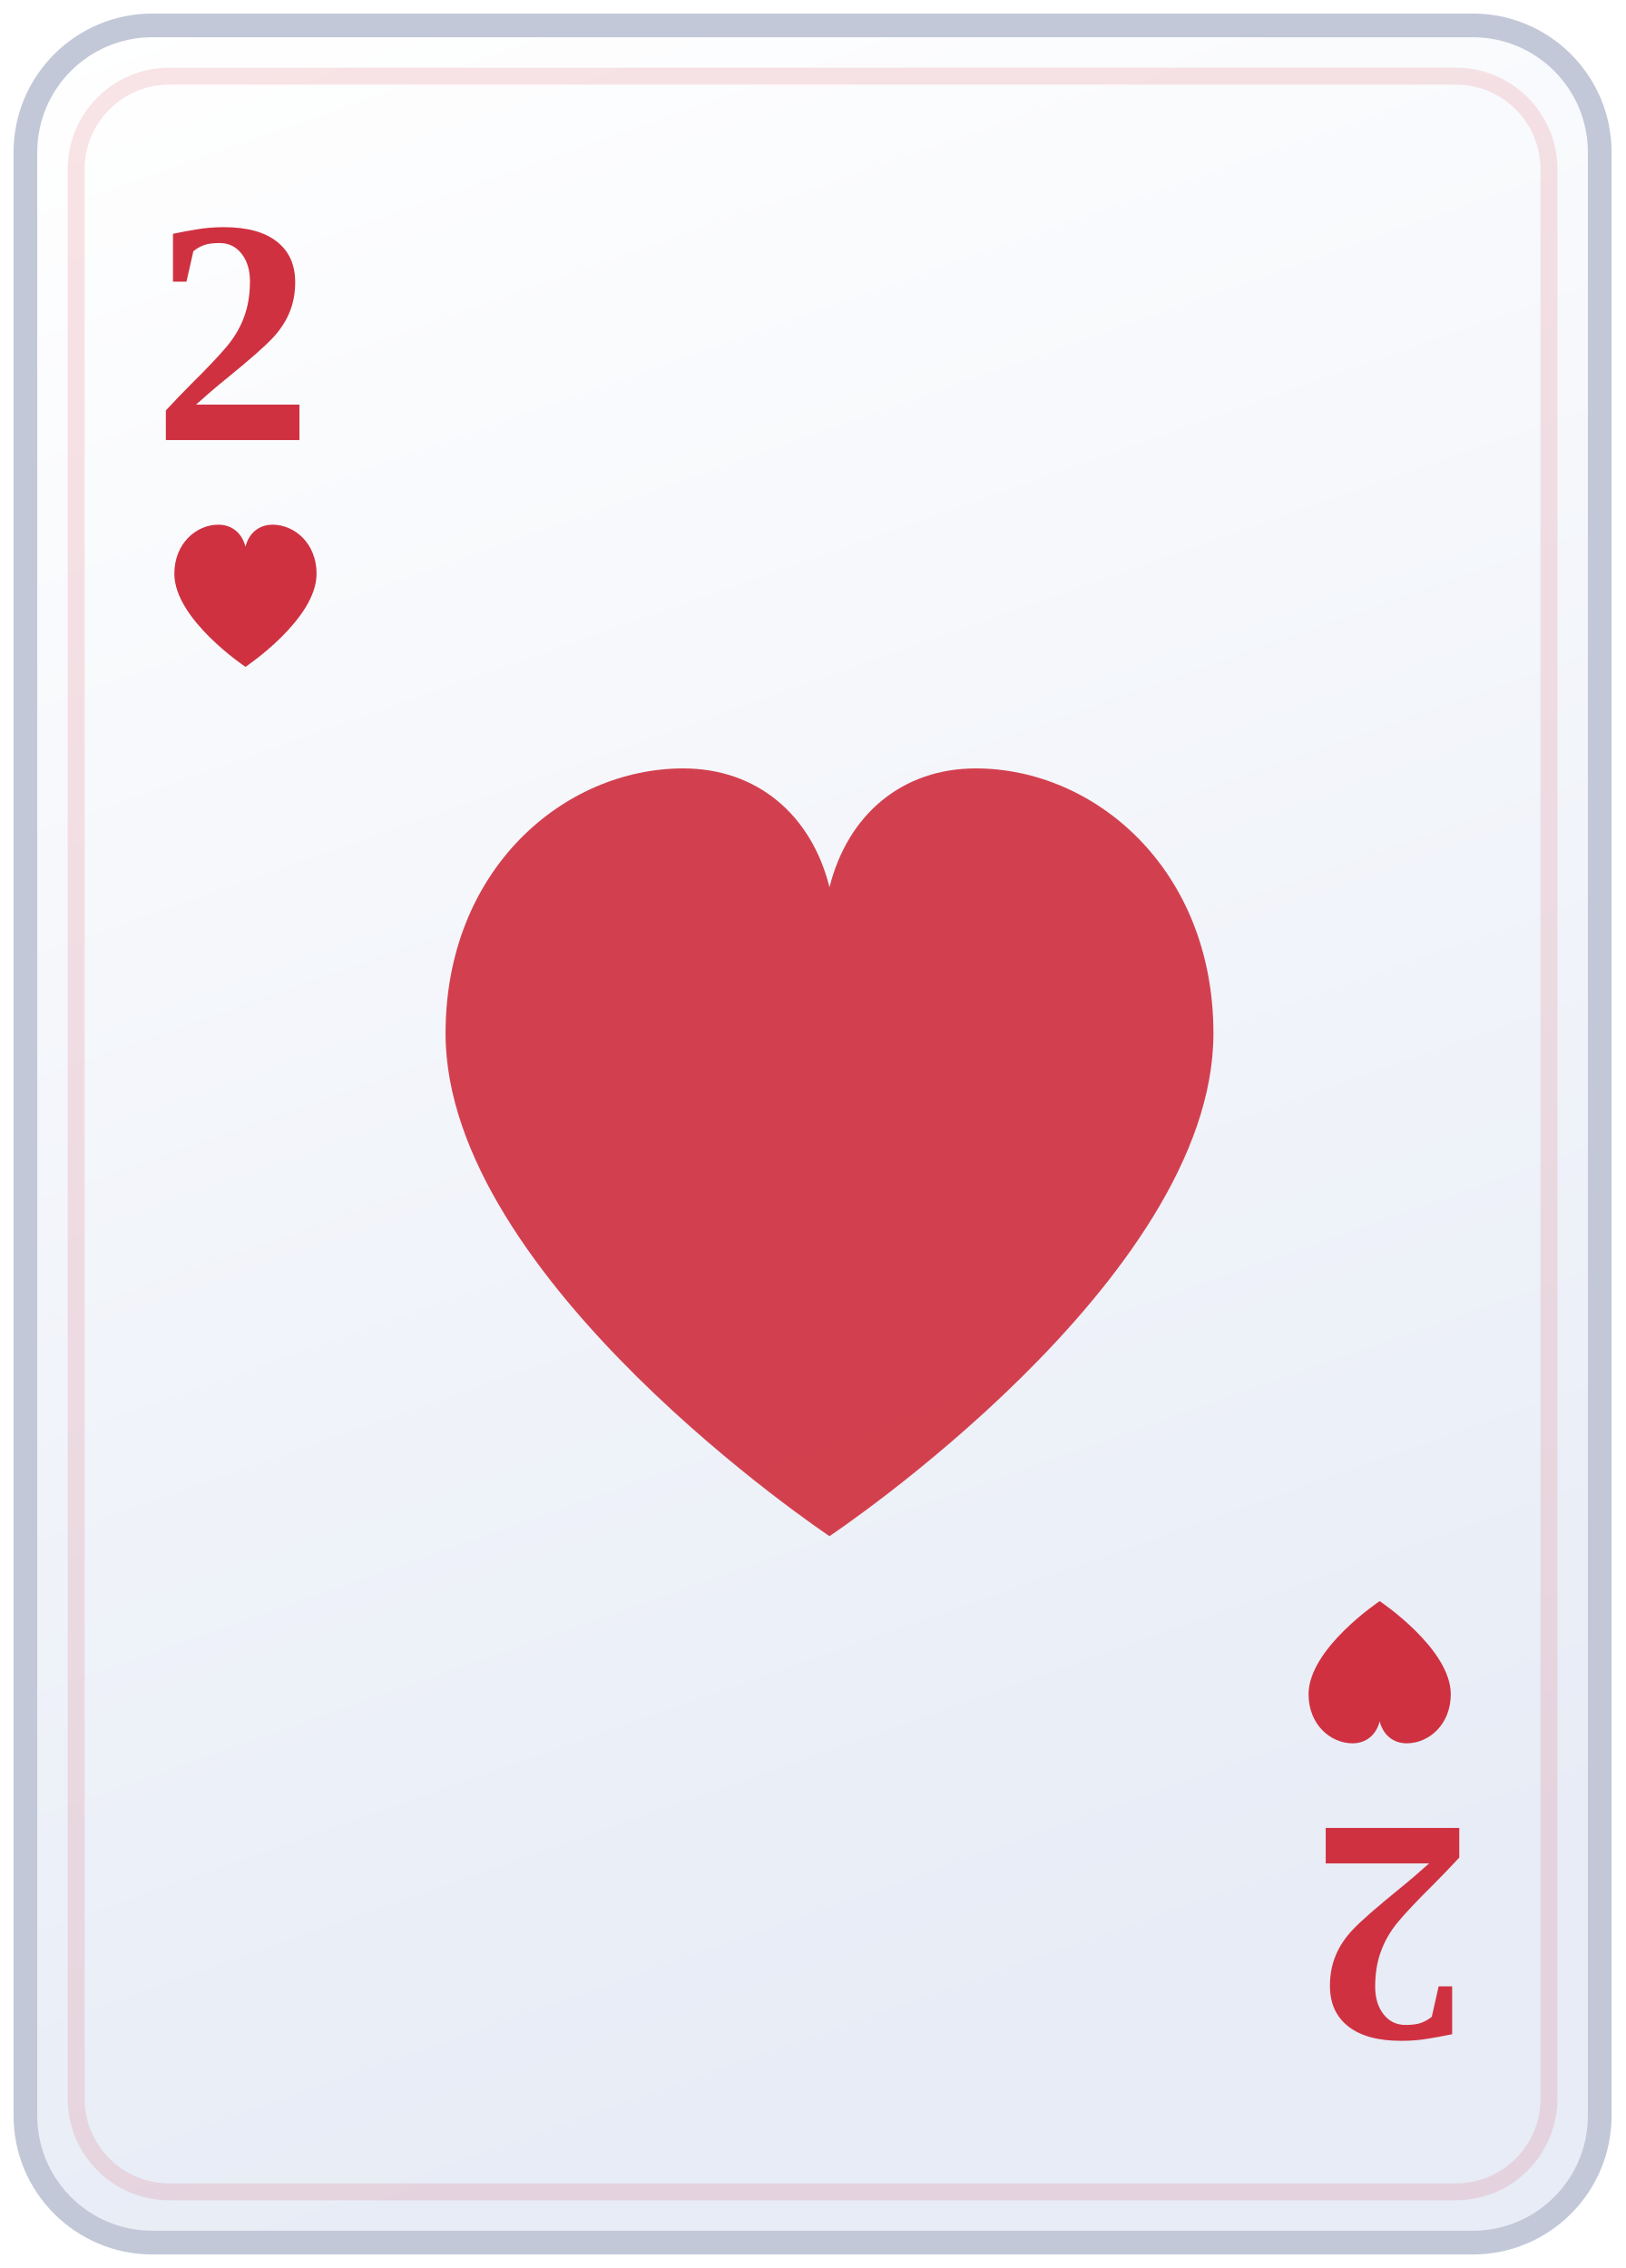
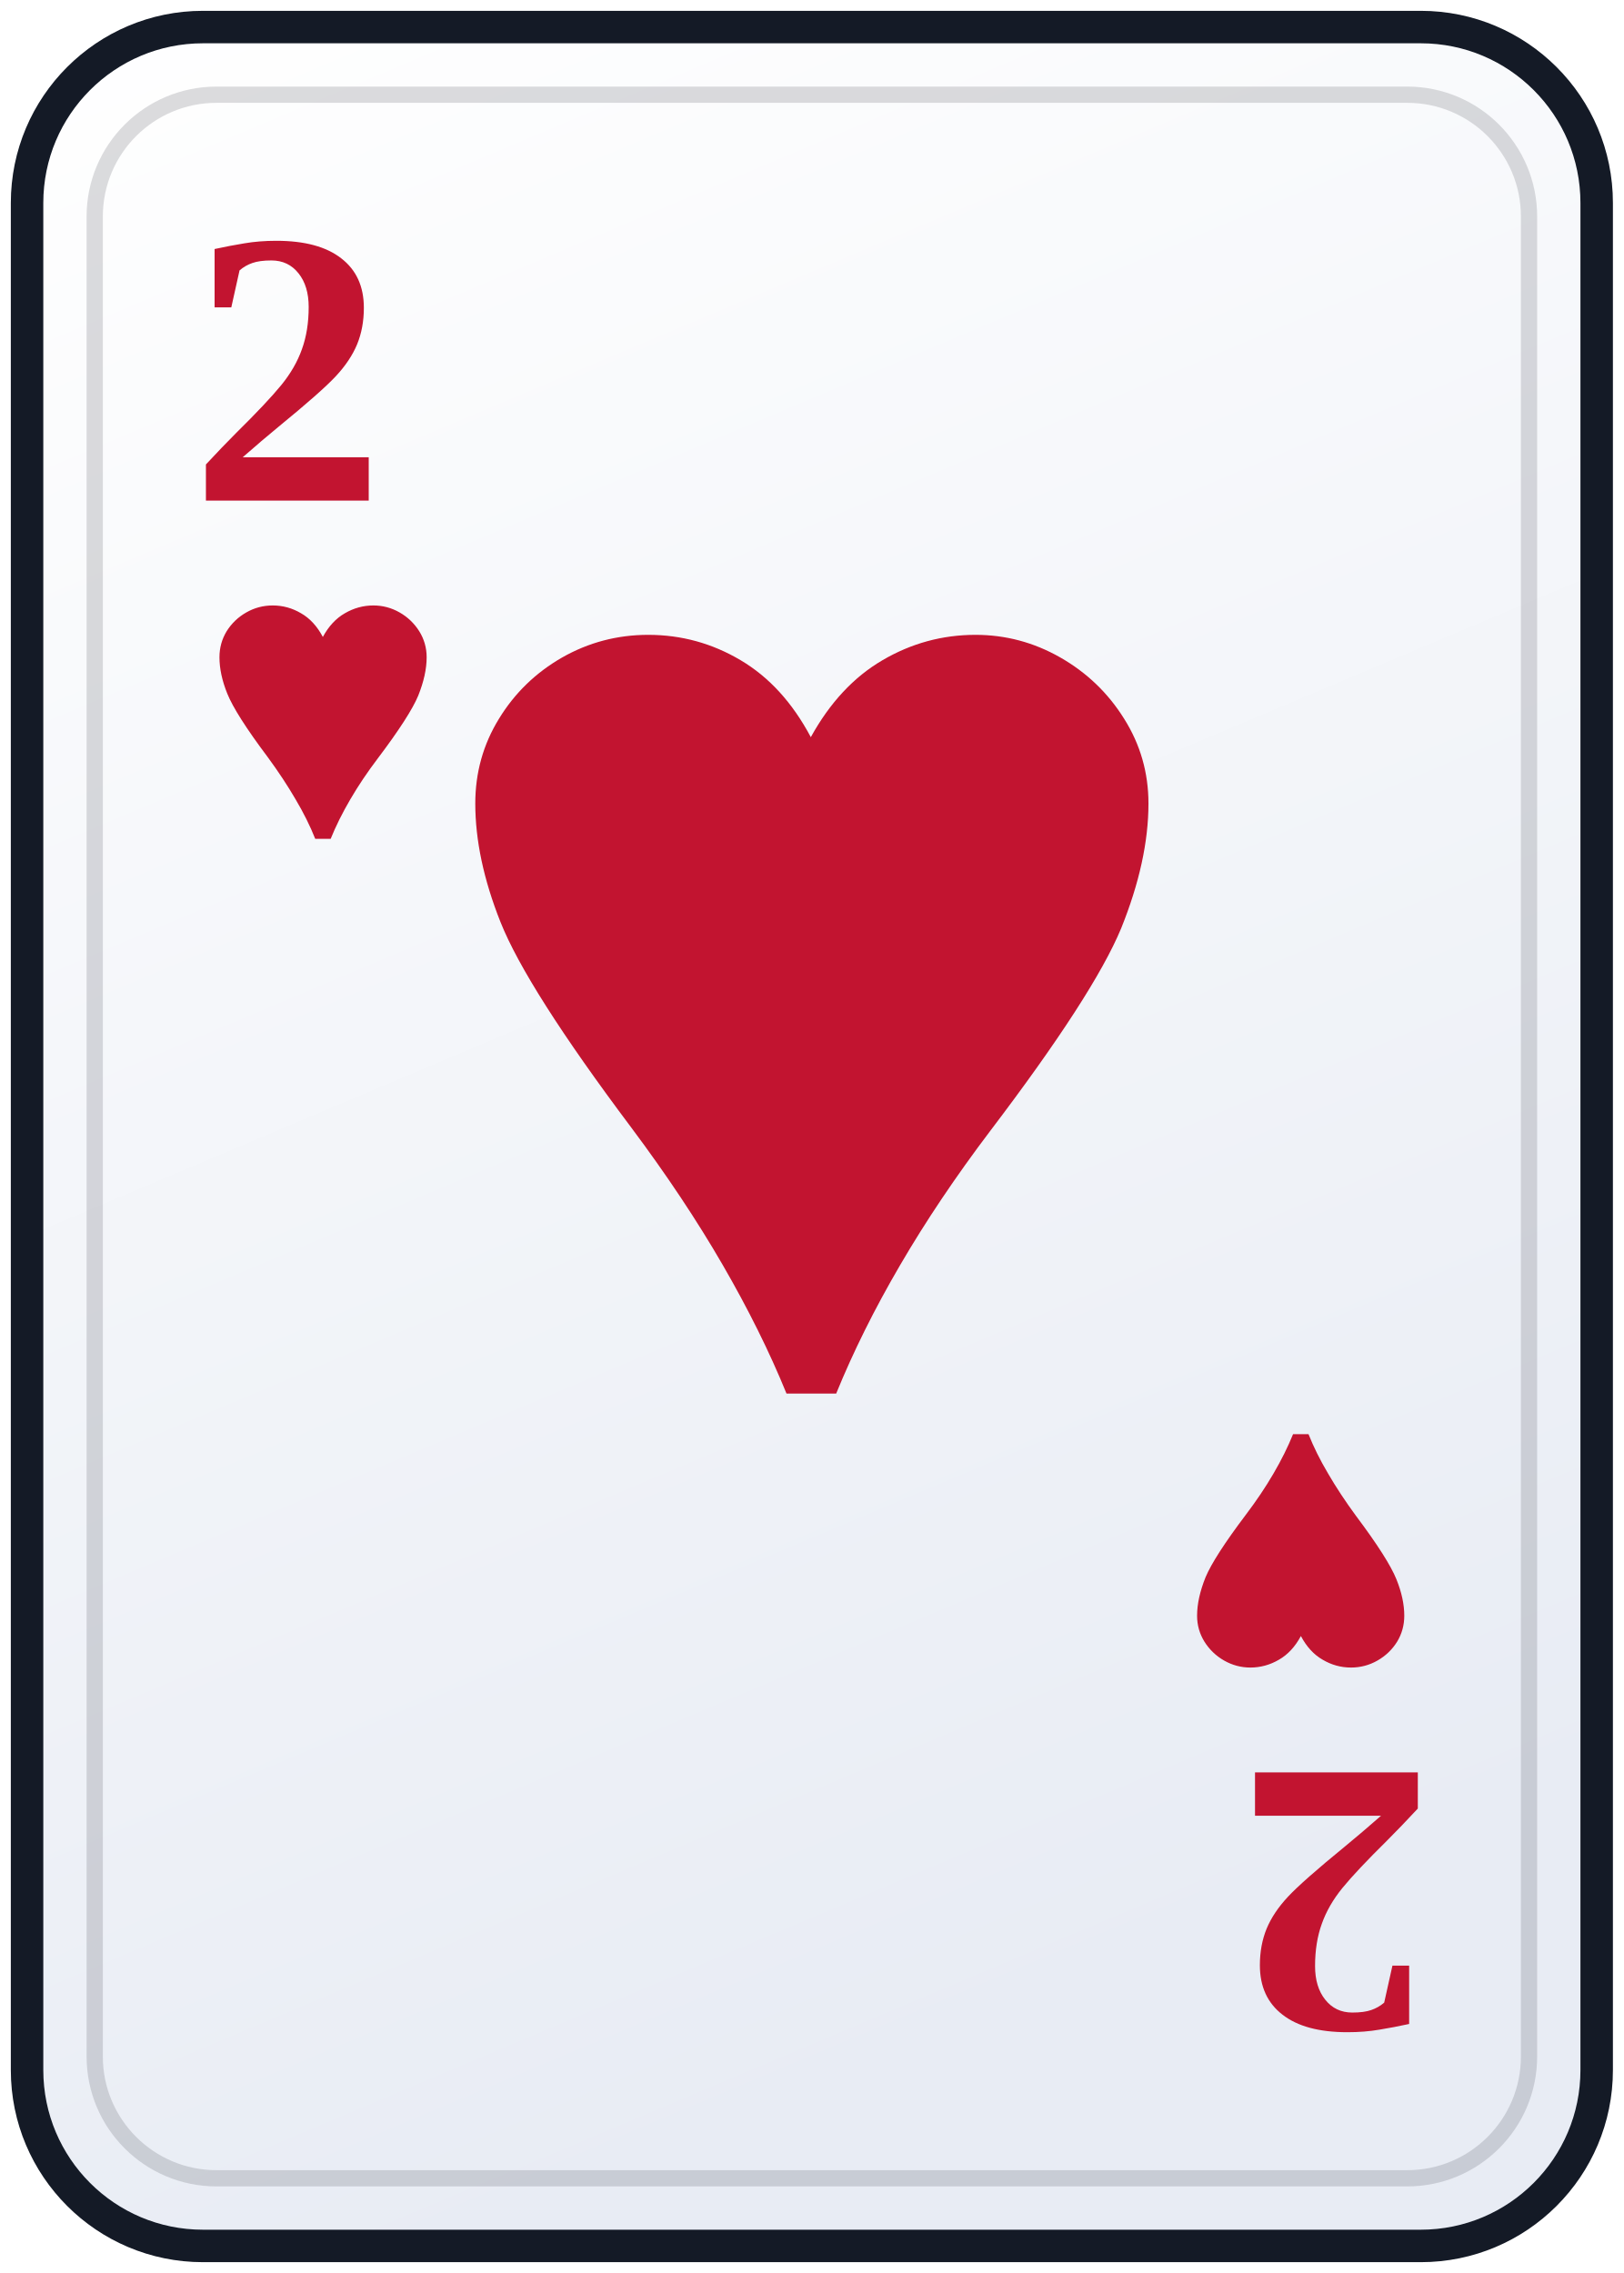
- <svg xmlns="http://www.w3.org/2000/svg" viewBox="0 0 96 134" width="96" height="134">
+ <svg xmlns="http://www.w3.org/2000/svg" viewBox="0 0 120 168" width="120" height="168">
  <defs>
-     <linearGradient id="paper" x1="0" y1="0" x2="0.25" y2="1">
+     <linearGradient id="paper" x1="0" y1="0" x2="0.3" y2="1">
      <stop offset="0" stop-color="#ffffff" />
-       <stop offset="1" stop-color="#e7ecf6" />
+       <stop offset="1" stop-color="#e8ecf4" />
    </linearGradient>
  </defs>
-   <rect x="1.5" y="1.5" width="93" height="131" rx="7.5" fill="url(#paper)" stroke="#c2c8d8" stroke-width="1.4" />
-   <rect x="4.5" y="4.5" width="87" height="125" rx="5.5" fill="none" stroke="#cf3140" stroke-opacity="0.13" />
-   <text x="9" y="26" font-family="Georgia,'Times New Roman',serif" font-weight="700" font-size="19" fill="#cf3140">2</text>
-   <path d="M50 94C50 94 8 66 8 39 8 21 21 10 34 10c8 0 14 5 16 13 2-8 8-13 16-13 13 0 26 11 26 29 0 27-42 55-42 55Z" transform="translate(9.5,30) scale(0.1)" fill="#cf3140" />
-   <path d="M50 94C50 94 8 66 8 39 8 21 21 10 34 10c8 0 14 5 16 13 2-8 8-13 16-13 13 0 26 11 26 29 0 27-42 55-42 55Z" transform="translate(22,40) scale(0.54)" fill="#cf3140" opacity="0.92" />
-   <g transform="rotate(180 48 67)">
-     <text x="9" y="26" font-family="Georgia,'Times New Roman',serif" font-weight="700" font-size="19" fill="#cf3140">2</text>
-     <path d="M50 94C50 94 8 66 8 39 8 21 21 10 34 10c8 0 14 5 16 13 2-8 8-13 16-13 13 0 26 11 26 29 0 27-42 55-42 55Z" transform="translate(9.5,30) scale(0.1)" fill="#cf3140" />
+   <rect x="2" y="2" width="116" height="164" rx="13" fill="url(#paper)" stroke="#141a26" stroke-width="2.4" />
+   <rect x="7" y="7" width="106" height="154" rx="9" fill="none" stroke="#141a26" stroke-opacity="0.15" stroke-width="1.2" />
+   <g fill="#c21430">
+     <text x="14" y="37" font-family="Georgia,'Times New Roman',serif" font-size="29" font-weight="700">2</text>
+     <text x="15" y="62" font-family="'Segoe UI Symbol','Apple Symbols','Noto Sans Symbols 2','DejaVu Sans',serif" font-size="24">♥</text>
+   </g>
+   <text x="60" y="103" text-anchor="middle" font-family="'Segoe UI Symbol','Apple Symbols','Noto Sans Symbols 2','DejaVu Sans',serif" font-size="78" fill="#c21430">♥</text>
+   <g transform="rotate(180 60 84)">
+     <g fill="#c21430">
+       <text x="14" y="37" font-family="Georgia,'Times New Roman',serif" font-size="29" font-weight="700">2</text>
+       <text x="15" y="62" font-family="'Segoe UI Symbol','Apple Symbols','Noto Sans Symbols 2','DejaVu Sans',serif" font-size="24">♥</text>
+     </g>
  </g>
</svg>
